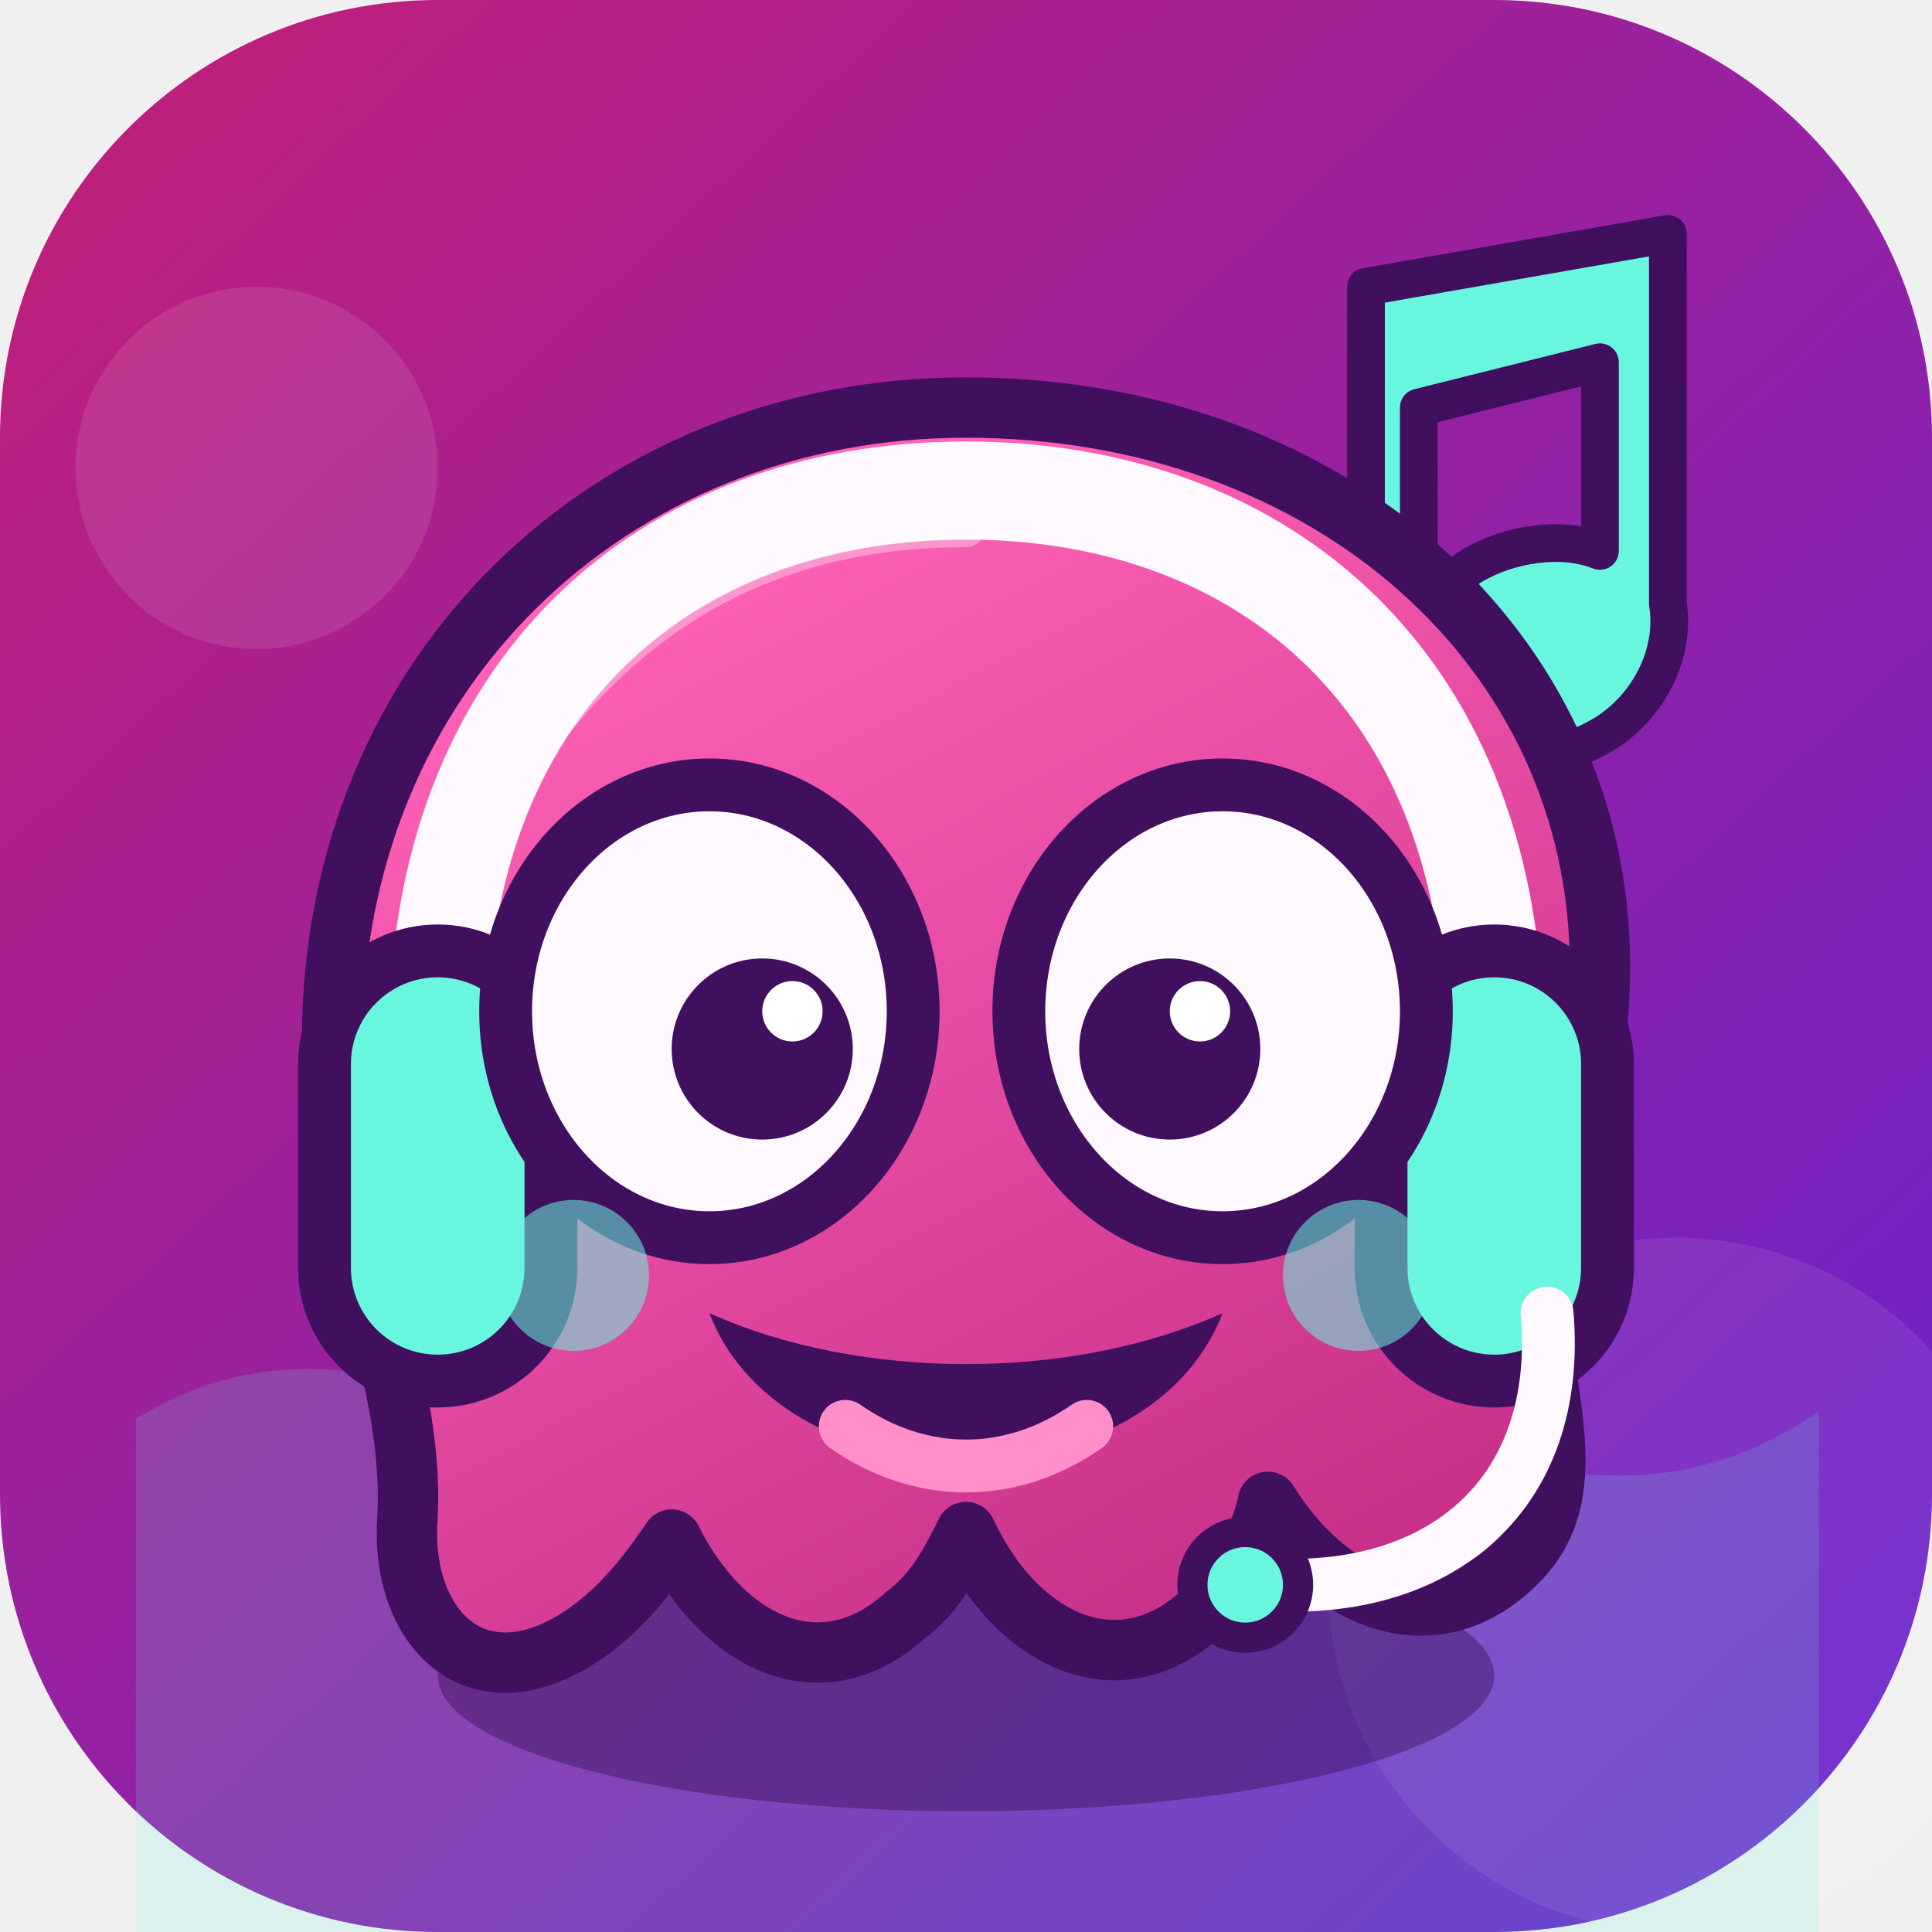
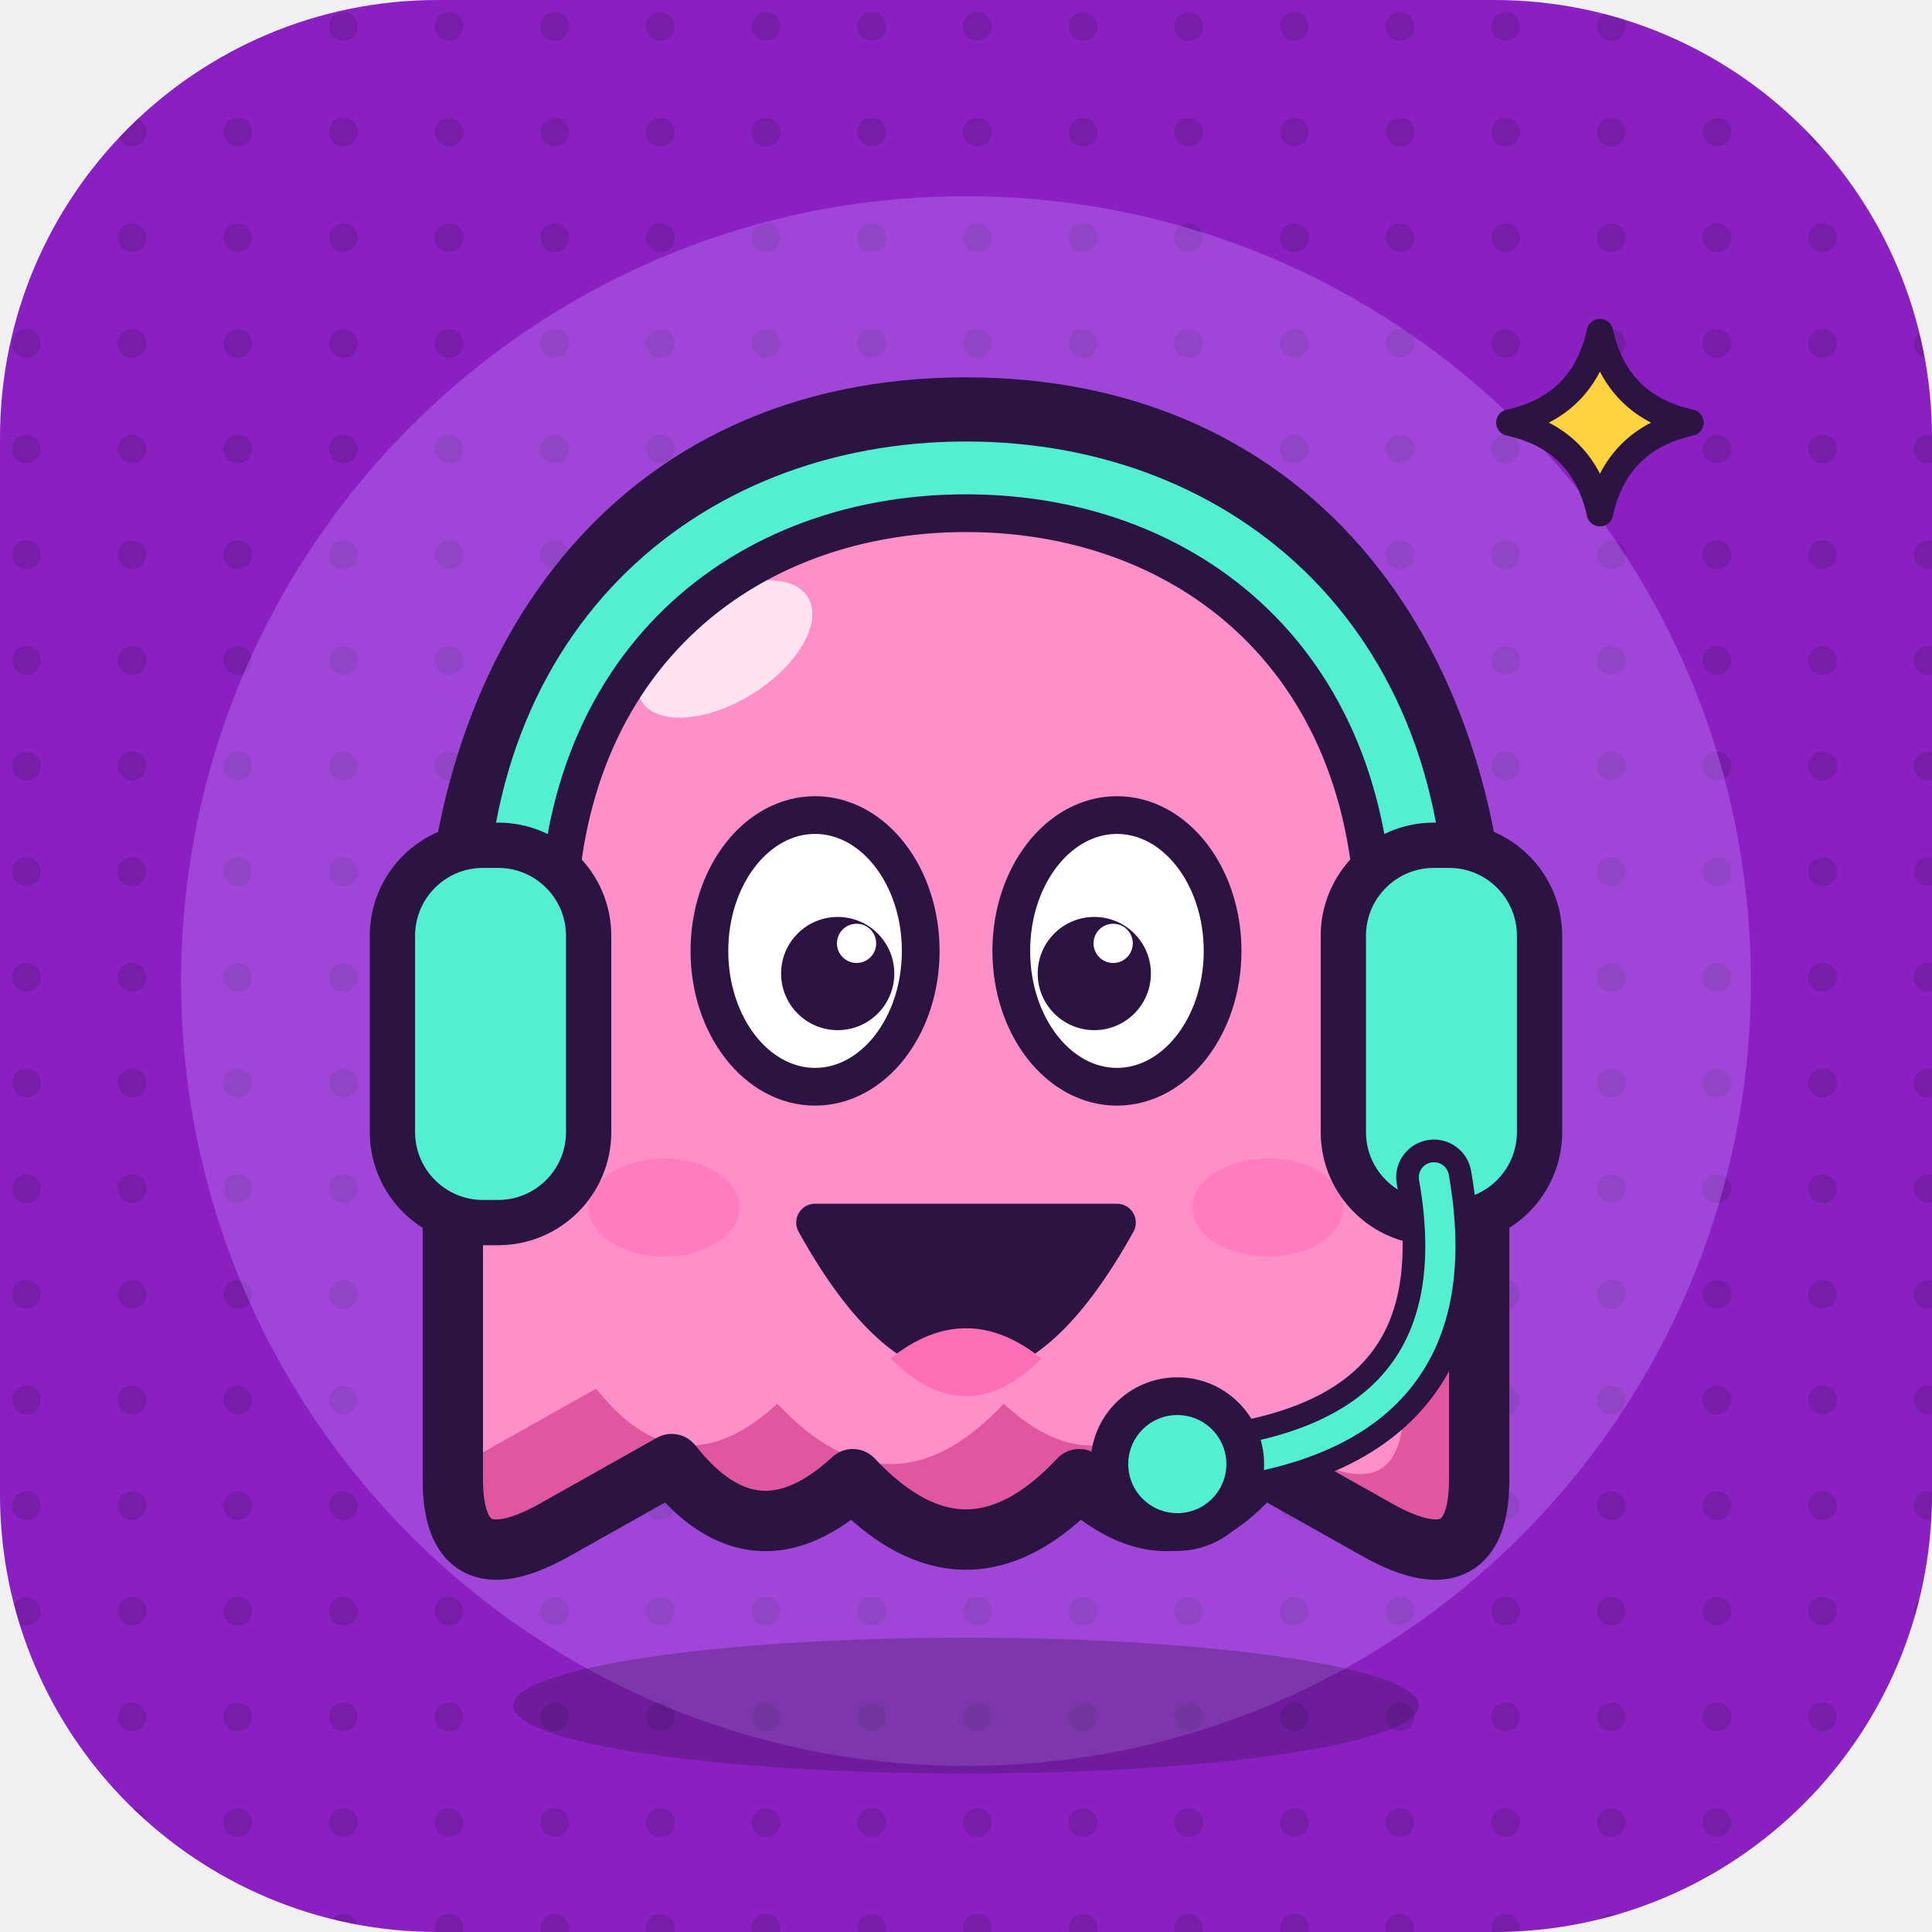
- <svg xmlns="http://www.w3.org/2000/svg" viewBox="0 0 256 256">
+ <svg xmlns="http://www.w3.org/2000/svg" viewBox="0 0 256 256" role="img" aria-label="Mimo pop">
  <defs>
-     <linearGradient id="bg" x1="24" y1="20" x2="230" y2="242" gradientUnits="userSpaceOnUse">
-       <stop stop-color="#bb207e" />
-       <stop offset="1" stop-color="#6c22ca" />
-     </linearGradient>
-     <linearGradient id="body" x1="91" y1="70" x2="169" y2="219" gradientUnits="userSpaceOnUse">
-       <stop stop-color="#ff62b6" />
-       <stop offset="1" stop-color="#c52f87" />
-     </linearGradient>
+     <pattern id="dots" width="14" height="14" patternUnits="userSpaceOnUse">
+       <circle cx="3.5" cy="3.5" r="1.9" fill="#2b1442" opacity=".2" />
+     </pattern>
  </defs>
-   <rect width="256" height="256" rx="58" fill="url(#bg)" />
-   <circle cx="34" cy="62" r="24" fill="#fff" opacity=".1" />
-   <circle cx="222" cy="210" r="46" fill="#fff" opacity=".08" />
-   <path d="M18 188c39-24 73 27 112 3 39-25 72 23 111-4v69H18Z" fill="#69f6df" opacity=".16" />
-   <path d="M181 38v41c-5-3-13-3-19 1-8 5-10 14-5 20 5 7 15 7 23 2 6-4 9-10 8-16V54l24-6v25c-5-2-12-1-17 2-8 5-10 14-5 20 5 7 15 7 23 2 6-4 9-11 8-17V31Z" fill="#69f6df" stroke="#40105f" stroke-width="5" stroke-linejoin="round" />
-   <ellipse cx="128" cy="222" rx="70" ry="18" fill="#26043d" opacity=".35" />
-   <path d="M128 54c-47 0-84 35-84 84 0 25 11 43 10 63-1 13 7 23 19 18 7-3 12-9 16-15 7 14 20 20 31 10 4-3 6-7 8-11 7 15 21 21 32 10 4-4 7-9 8-14 8 13 22 19 33 8 10-10 2-24 3-39 1-10 8-20 8-40 0-42-36-74-84-74Z" fill="url(#body)" stroke="#40105f" stroke-width="8" stroke-linejoin="round" />
-   <path d="M58 138C58 91 88 65 128 65s70 26 70 73" fill="none" stroke="#fff8ff" stroke-width="13" stroke-linecap="round" />
-   <rect x="43" y="126" width="30" height="57" rx="15" fill="#69f6df" stroke="#40105f" stroke-width="7" />
-   <rect x="183" y="126" width="30" height="57" rx="15" fill="#69f6df" stroke="#40105f" stroke-width="7" />
-   <path d="M205 174c2 24-14 37-36 36" fill="none" stroke="#fff8ff" stroke-width="7" stroke-linecap="round" />
-   <circle cx="165" cy="210" r="7" fill="#69f6df" stroke="#40105f" stroke-width="4" />
-   <ellipse cx="94" cy="134" rx="27" ry="30" fill="#fff8ff" stroke="#40105f" stroke-width="7" />
-   <ellipse cx="162" cy="134" rx="27" ry="30" fill="#fff8ff" stroke="#40105f" stroke-width="7" />
-   <circle cx="101" cy="139" r="12" fill="#40105f" />
-   <circle cx="155" cy="139" r="12" fill="#40105f" />
-   <circle cx="105" cy="134" r="4" fill="#fff" />
-   <circle cx="159" cy="134" r="4" fill="#fff" />
-   <circle cx="76" cy="169" r="10" fill="#69f6df" opacity=".55" />
-   <circle cx="180" cy="169" r="10" fill="#69f6df" opacity=".55" />
-   <path d="M94 174c10 26 58 26 68 0-20 9-48 9-68 0Z" fill="#40105f" />
-   <path d="M112 189c10 7 22 7 32 0" fill="none" stroke="#ff8ec9" stroke-width="7" stroke-linecap="round" />
-   <path d="M74 95c14-17 32-25 54-25" fill="none" stroke="#fff" stroke-width="5" stroke-linecap="round" opacity=".35" />
+   <rect width="256" height="256" rx="58" fill="#8a1fc2" />
+   <rect width="256" height="256" rx="58" fill="url(#dots)" />
+   <circle cx="128" cy="130" r="104" fill="#c58bff" opacity=".35" />
+   <path d="M212 44Q214.16 53.84 224 56Q214.16 58.16 212 68Q209.84 58.16 200 56Q209.84 53.84 212 44Z" fill="#ffd23f" stroke="#2b1442" stroke-width="3.5" stroke-linejoin="round" />
+   <ellipse cx="128" cy="226" rx="60" ry="9" fill="#2b1442" opacity=".3" />
+   <clipPath id="shape">
+     <path d="M128 54C84 54 60 88 60 132L60 196Q60 210 73 203L89 194Q100 208 113 196Q128 212 143 196Q156 208 167 194L183 203Q196 210 196 196L196 132C196 88 172 54 128 54Z" />
+   </clipPath>
+   <path d="M128 54C84 54 60 88 60 132L60 196Q60 210 73 203L89 194Q100 208 113 196Q128 212 143 196Q156 208 167 194L183 203Q196 210 196 196L196 132C196 88 172 54 128 54Z" fill="#e0569f" />
+   <g clip-path="url(#shape)">
+     <path d="M128 54C84 54 60 88 60 132L60 196Q60 210 73 203L89 194Q100 208 113 196Q128 212 143 196Q156 208 167 194L183 203Q196 210 196 196L196 132C196 88 172 54 128 54Z" fill="#ff8fc8" transform="translate(-10 -10)" />
+   </g>
+   <path d="M128 54C84 54 60 88 60 132L60 196Q60 210 73 203L89 194Q100 208 113 196Q128 212 143 196Q156 208 167 194L183 203Q196 210 196 196L196 132C196 88 172 54 128 54Z" fill="none" stroke="#2b1442" stroke-width="8" stroke-linejoin="round" />
+   <ellipse cx="96" cy="86" rx="13" ry="7" fill="#fff" opacity=".75" transform="rotate(-32 96 86)" />
+   <ellipse cx="108" cy="126" rx="14" ry="18" fill="#fff" stroke="#2b1442" stroke-width="5" />
+   <ellipse cx="148" cy="126" rx="14" ry="18" fill="#fff" stroke="#2b1442" stroke-width="5" />
+   <circle cx="111" cy="129" r="7.5" fill="#2b1442" />
+   <circle cx="145" cy="129" r="7.5" fill="#2b1442" />
+   <circle cx="113.5" cy="125" r="2.6" fill="#fff" />
+   <circle cx="147.5" cy="125" r="2.6" fill="#fff" />
+   <ellipse cx="88" cy="160" rx="10" ry="6.5" fill="#ff6fb7" opacity=".6" />
+   <ellipse cx="168" cy="160" rx="10" ry="6.5" fill="#ff6fb7" opacity=".6" />
+   <path d="M108 162Q128 198 148 162Z" fill="#2b1442" stroke="#2b1442" stroke-width="5" stroke-linejoin="round" />
+   <path d="M118 180Q128 172 138 180Q128 190 118 180Z" fill="#ff6fb7" />
+   <path d="M68 128C66 86 94 62 128 62C162 62 190 86 188 128" fill="none" stroke="#2b1442" stroke-width="17" stroke-linecap="round" />
+   <path d="M68 128C66 86 94 62 128 62C162 62 190 86 188 128" fill="none" stroke="#52efd0" stroke-width="7" stroke-linecap="round" />
+   <rect x="52" y="112" width="26" height="50" rx="12" fill="#52efd0" stroke="#2b1442" stroke-width="6" />
+   <rect x="178" y="112" width="26" height="50" rx="12" fill="#52efd0" stroke="#2b1442" stroke-width="6" />
+   <path d="M190 156Q196 190 160 194" fill="none" stroke="#2b1442" stroke-width="10" stroke-linecap="round" />
+   <path d="M190 156Q196 190 160 194" fill="none" stroke="#52efd0" stroke-width="4" stroke-linecap="round" />
+   <circle cx="156" cy="194" r="9" fill="#52efd0" stroke="#2b1442" stroke-width="5" />
</svg>
